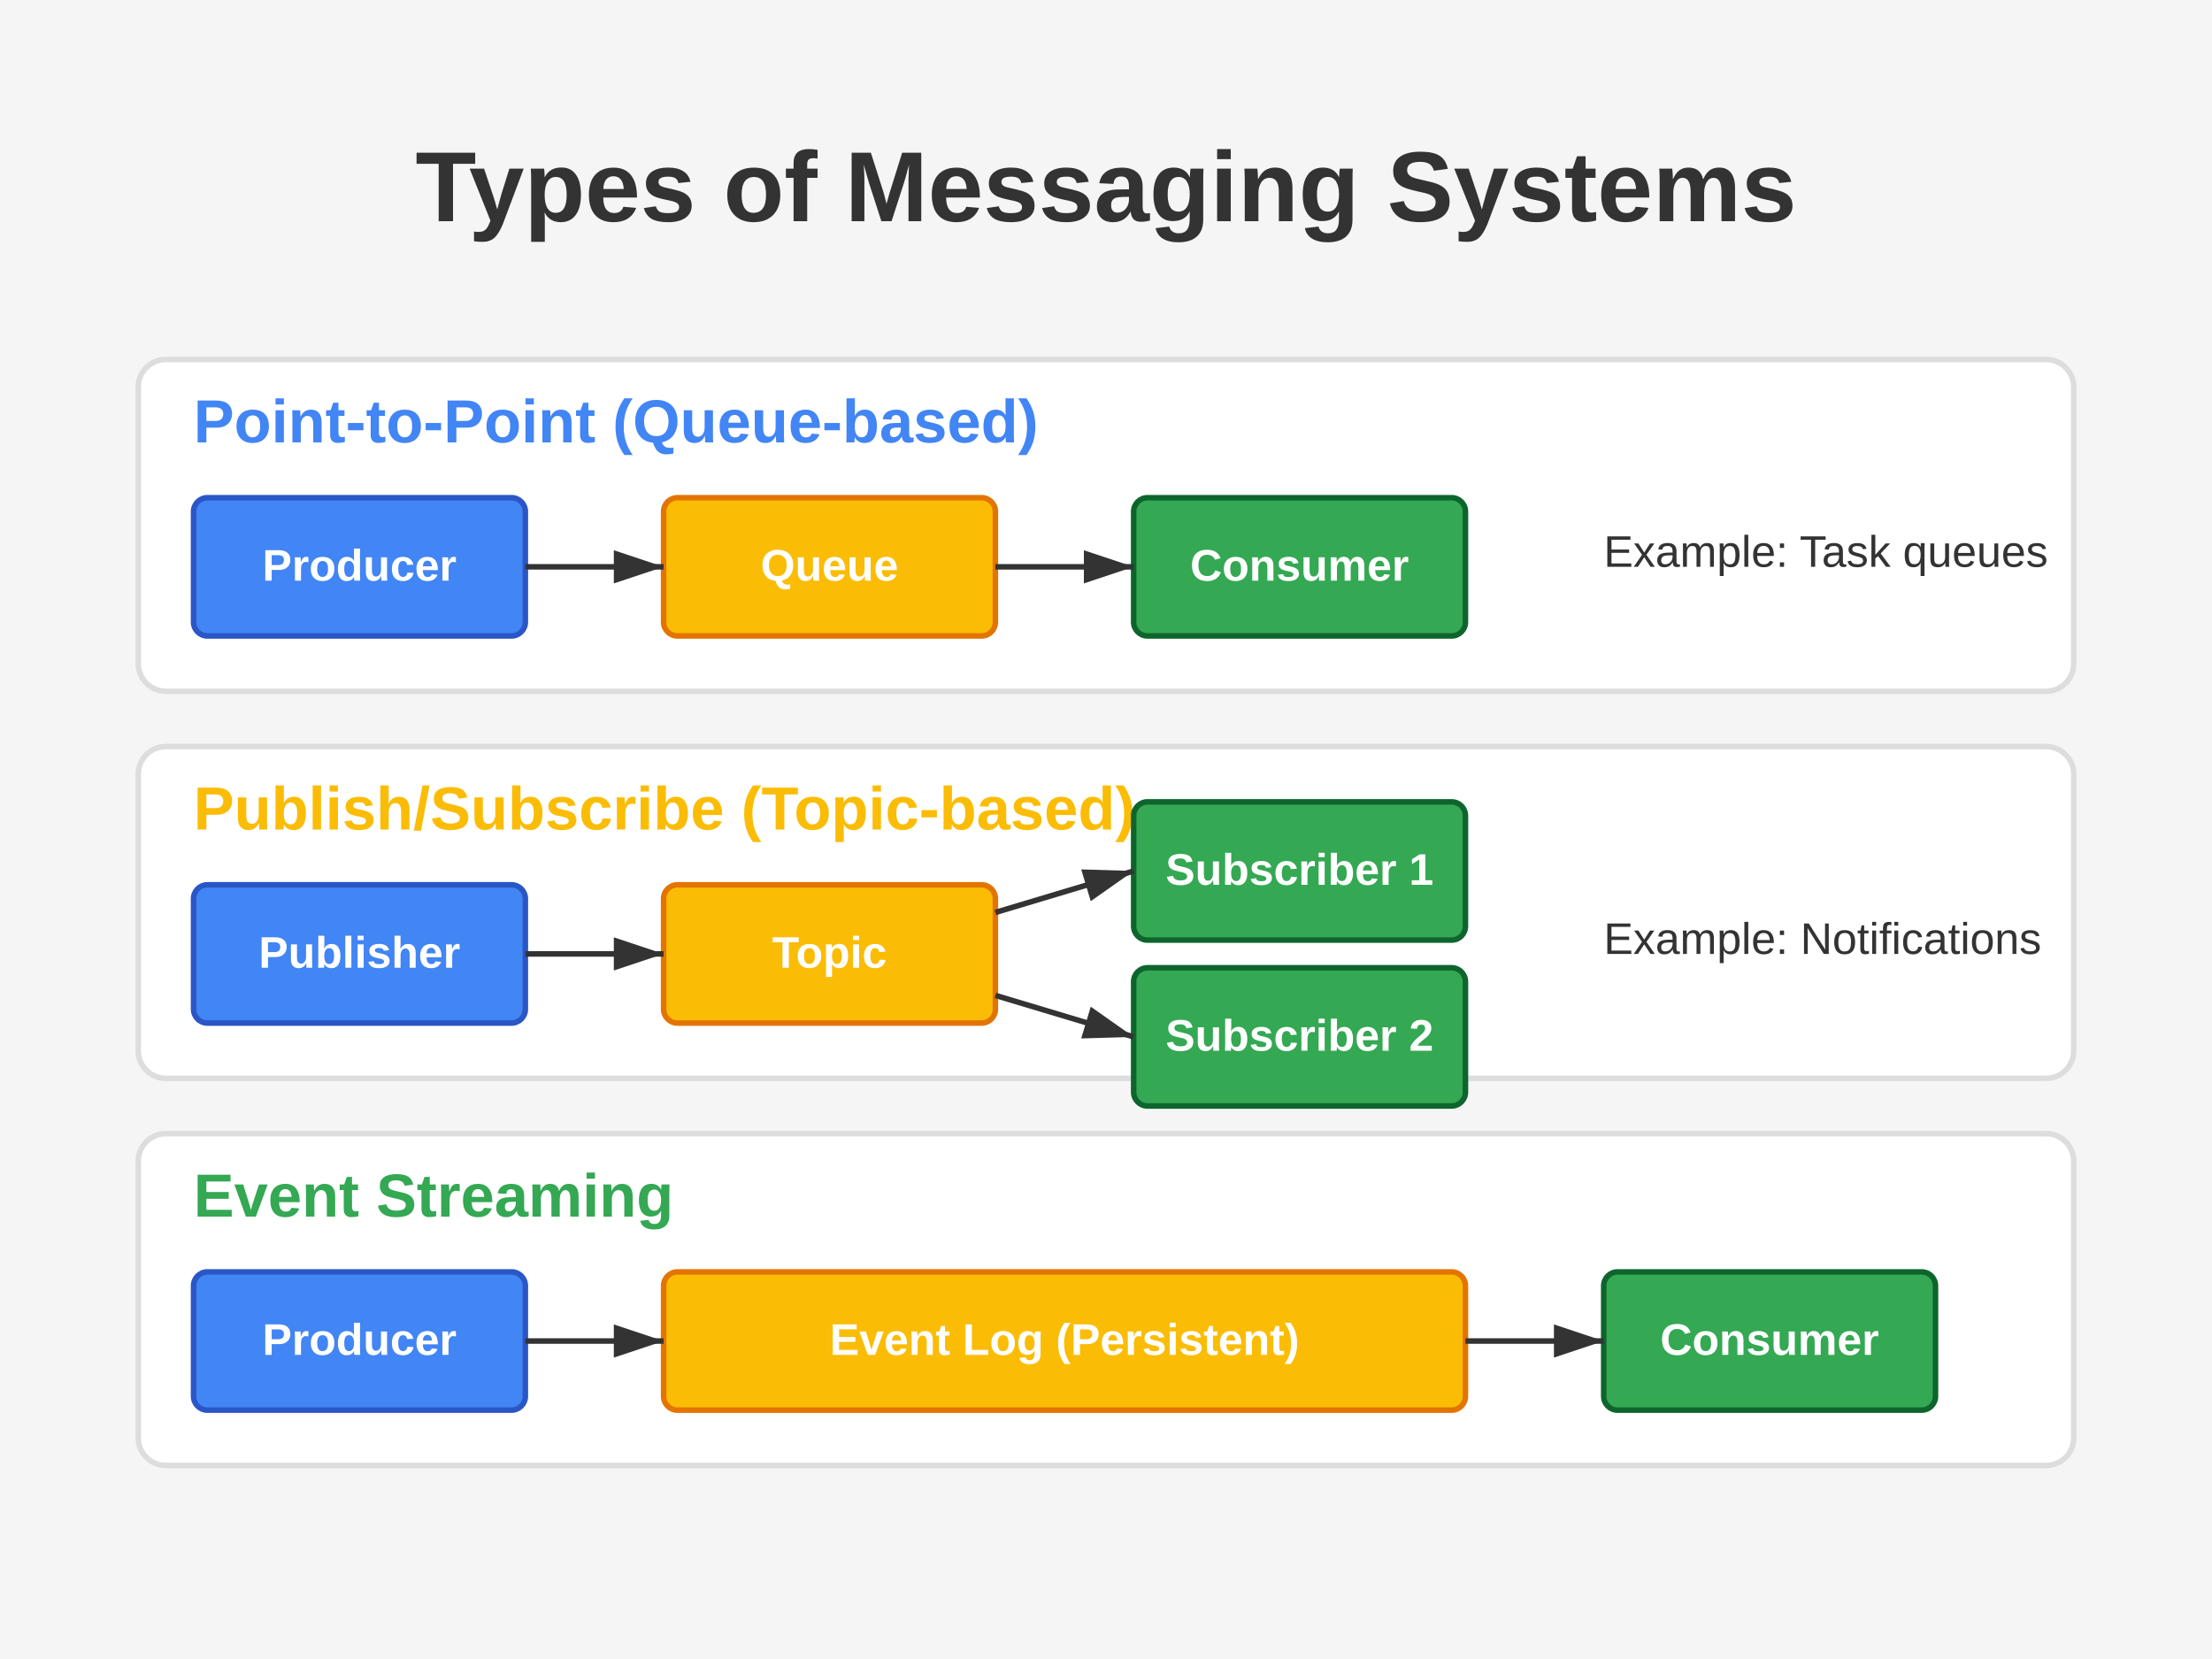
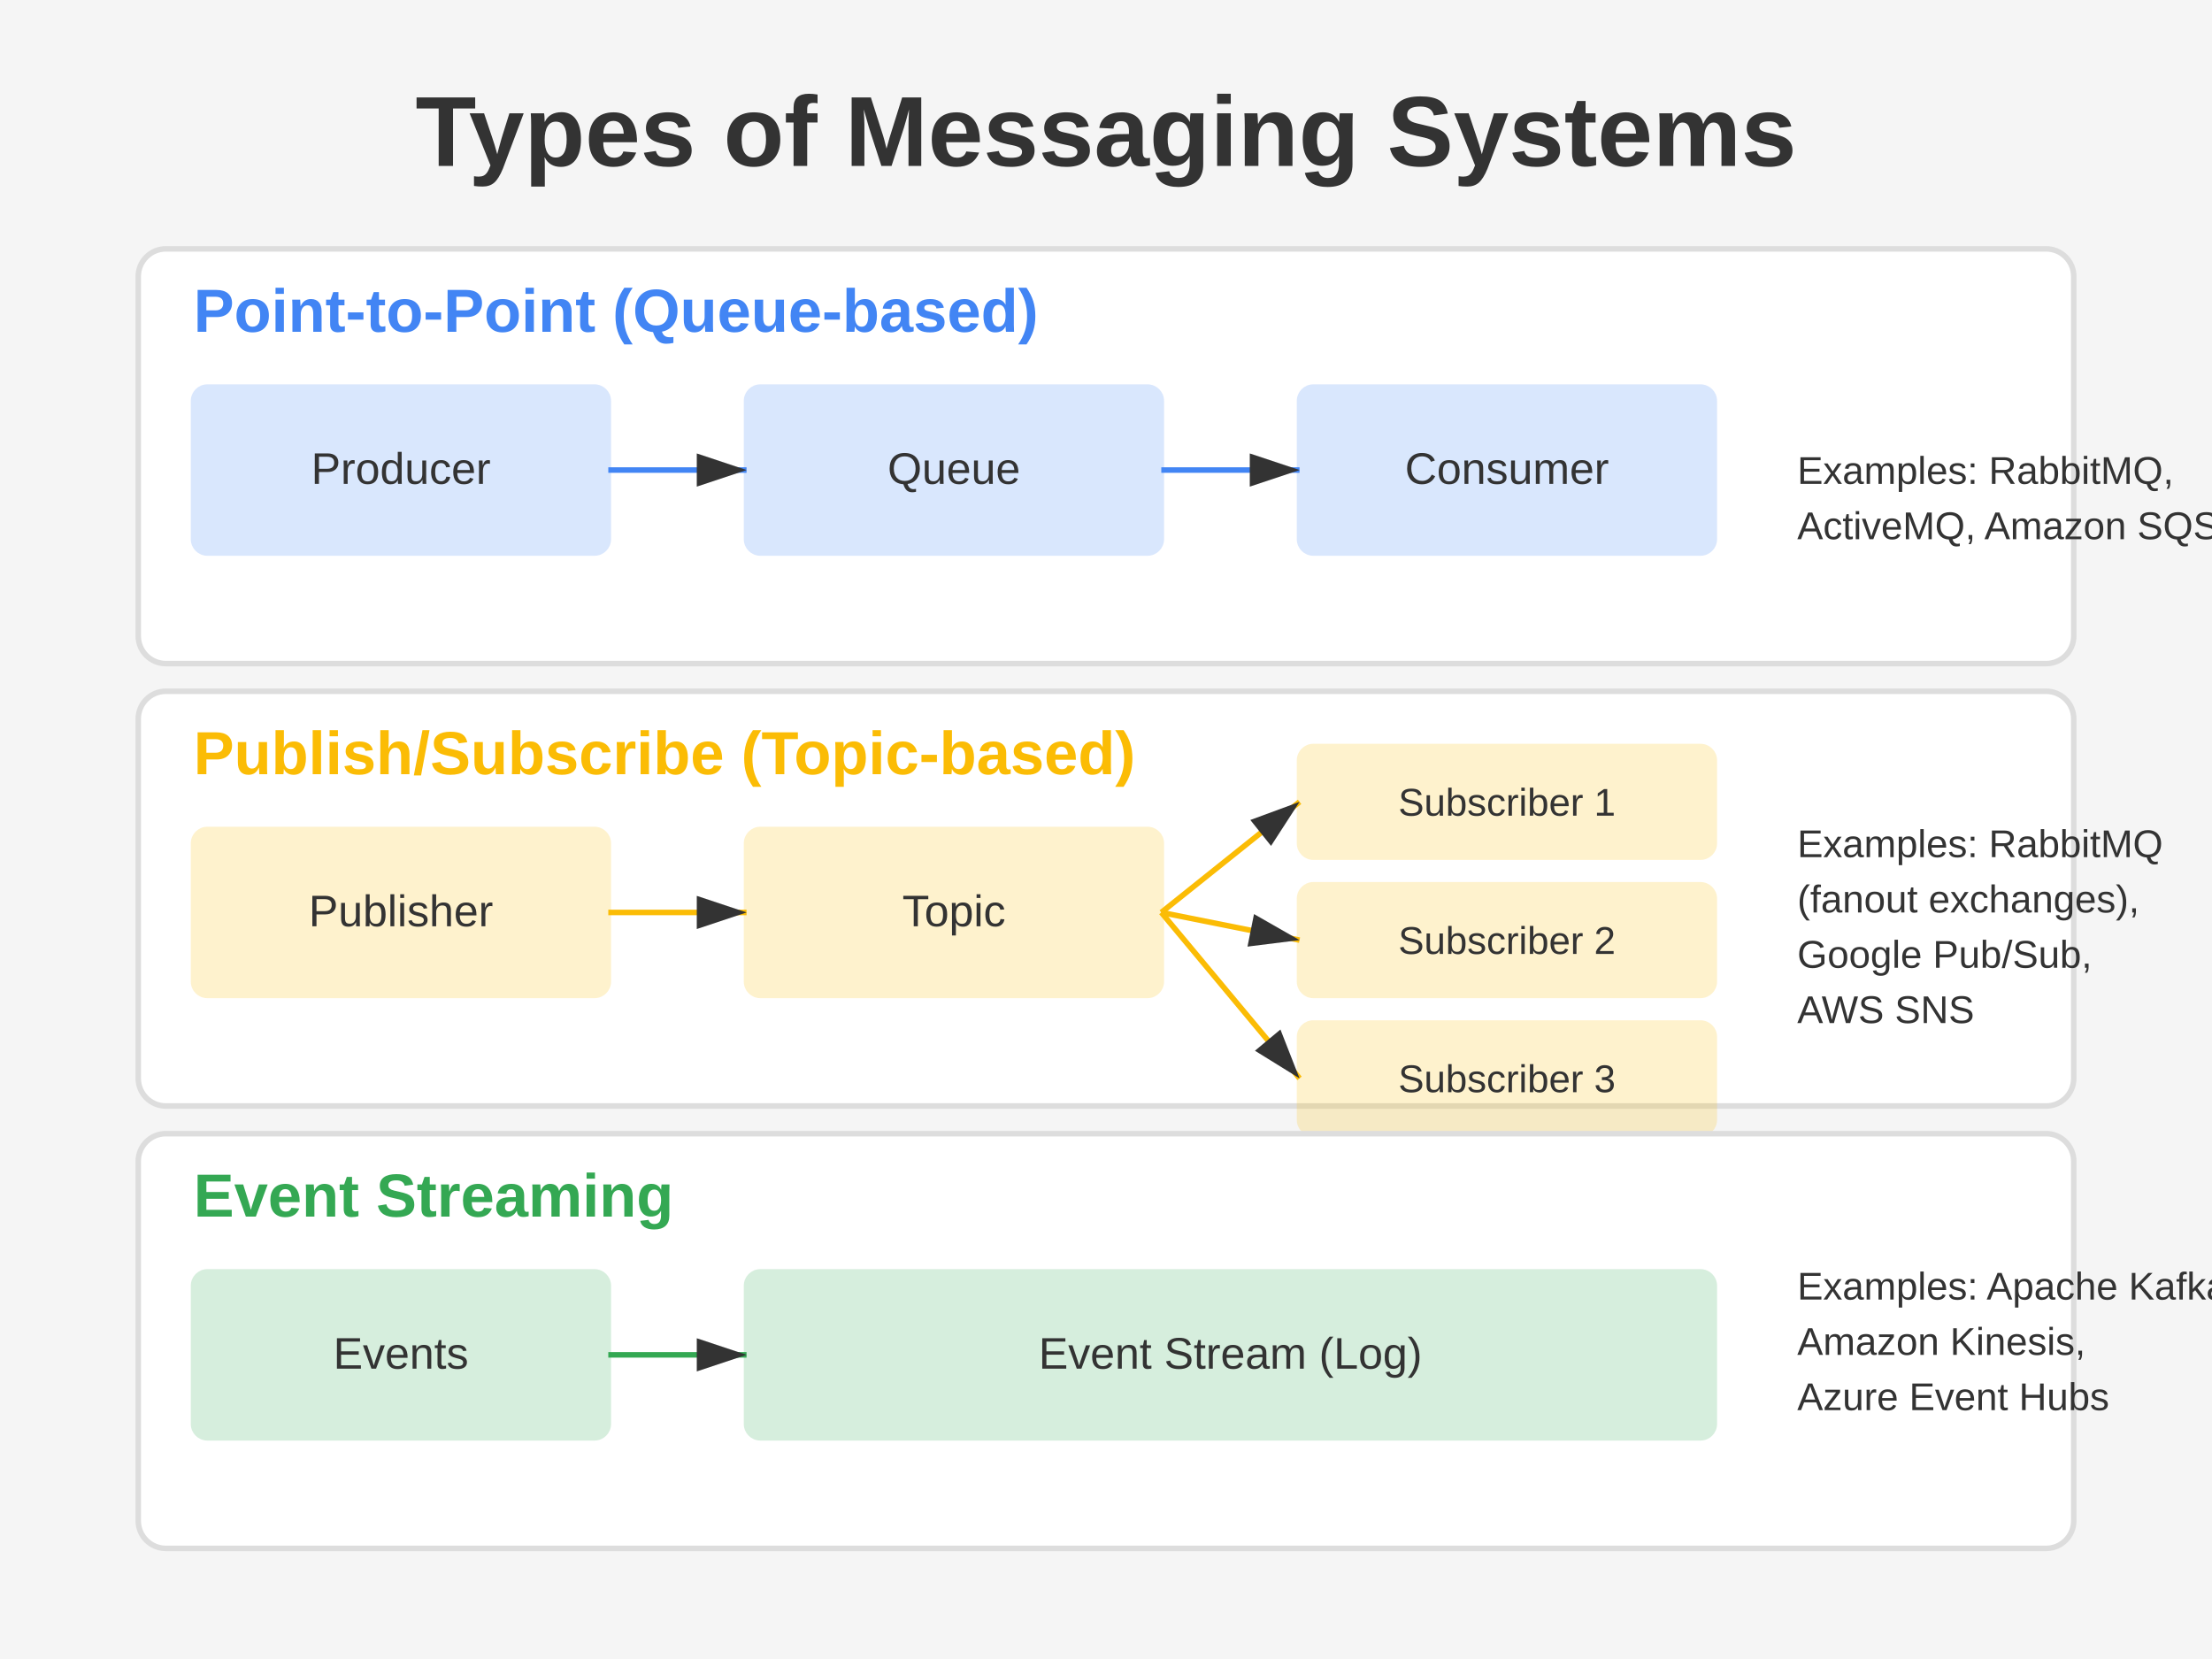
<svg xmlns="http://www.w3.org/2000/svg" width="800" height="600">
  <rect width="800" height="600" fill="#f5f5f5" />
-   <text x="400" y="80" font-family="Arial" font-size="36" font-weight="bold" text-anchor="middle" fill="#333">Types of Messaging Systems</text>
-   <rect x="50" y="130" width="700" height="120" rx="10" fill="white" stroke="#ddd" stroke-width="2" />
-   <text x="70" y="160" font-family="Arial" font-size="22" font-weight="bold" fill="#4285f4">Point-to-Point (Queue-based)</text>
-   <rect x="70" y="180" width="120" height="50" rx="5" fill="#4285f4" stroke="#2a56c6" stroke-width="2" />
-   <text x="130" y="210" font-family="Arial" font-size="16" font-weight="bold" text-anchor="middle" fill="white">Producer</text>
-   <rect x="240" y="180" width="120" height="50" rx="5" fill="#fbbc05" stroke="#e37400" stroke-width="2" />
-   <text x="300" y="210" font-family="Arial" font-size="16" font-weight="bold" text-anchor="middle" fill="white">Queue</text>
-   <rect x="410" y="180" width="120" height="50" rx="5" fill="#34a853" stroke="#0d652d" stroke-width="2" />
-   <text x="470" y="210" font-family="Arial" font-size="16" font-weight="bold" text-anchor="middle" fill="white">Consumer</text>
-   <path d="M 190,205 L 240,205" stroke="#333" stroke-width="2" fill="none" marker-end="url(#arrow)" />
-   <path d="M 360,205 L 410,205" stroke="#333" stroke-width="2" fill="none" marker-end="url(#arrow)" />
-   <text x="580" y="205" font-family="Arial" font-size="16" fill="#333">Example: Task queues</text>
-   <rect x="50" y="270" width="700" height="120" rx="10" fill="white" stroke="#ddd" stroke-width="2" />
-   <text x="70" y="300" font-family="Arial" font-size="22" font-weight="bold" fill="#fbbc05">Publish/Subscribe (Topic-based)</text>
-   <rect x="70" y="320" width="120" height="50" rx="5" fill="#4285f4" stroke="#2a56c6" stroke-width="2" />
-   <text x="130" y="350" font-family="Arial" font-size="16" font-weight="bold" text-anchor="middle" fill="white">Publisher</text>
-   <rect x="240" y="320" width="120" height="50" rx="5" fill="#fbbc05" stroke="#e37400" stroke-width="2" />
-   <text x="300" y="350" font-family="Arial" font-size="16" font-weight="bold" text-anchor="middle" fill="white">Topic</text>
-   <rect x="410" y="290" width="120" height="50" rx="5" fill="#34a853" stroke="#0d652d" stroke-width="2" />
-   <text x="470" y="320" font-family="Arial" font-size="16" font-weight="bold" text-anchor="middle" fill="white">Subscriber 1</text>
-   <rect x="410" y="350" width="120" height="50" rx="5" fill="#34a853" stroke="#0d652d" stroke-width="2" />
-   <text x="470" y="380" font-family="Arial" font-size="16" font-weight="bold" text-anchor="middle" fill="white">Subscriber 2</text>
-   <path d="M 190,345 L 240,345" stroke="#333" stroke-width="2" fill="none" marker-end="url(#arrow)" />
-   <path d="M 360,330 L 410,315" stroke="#333" stroke-width="2" fill="none" marker-end="url(#arrow)" />
-   <path d="M 360,360 L 410,375" stroke="#333" stroke-width="2" fill="none" marker-end="url(#arrow)" />
-   <text x="580" y="345" font-family="Arial" font-size="16" fill="#333">Example: Notifications</text>
-   <rect x="50" y="410" width="700" height="120" rx="10" fill="white" stroke="#ddd" stroke-width="2" />
+   <text x="400" y="60" font-family="Arial" font-size="36" font-weight="bold" text-anchor="middle" fill="#333">Types of Messaging Systems</text>
+   <rect x="50" y="90" width="700" height="150" rx="10" fill="white" stroke="#ddd" stroke-width="2" />
+   <text x="70" y="120" font-family="Arial" font-size="22" font-weight="bold" fill="#4285f4">Point-to-Point (Queue-based)</text>
+   <rect x="70" y="140" width="150" height="60" rx="5" fill="#4285f4" opacity="0.2" stroke="#4285f4" stroke-width="2" />
+   <text x="145" y="175" font-family="Arial" font-size="16" text-anchor="middle" fill="#333">Producer</text>
+   <rect x="270" y="140" width="150" height="60" rx="5" fill="#4285f4" opacity="0.2" stroke="#4285f4" stroke-width="2" />
+   <text x="345" y="175" font-family="Arial" font-size="16" text-anchor="middle" fill="#333">Queue</text>
+   <rect x="470" y="140" width="150" height="60" rx="5" fill="#4285f4" opacity="0.2" stroke="#4285f4" stroke-width="2" />
+   <text x="545" y="175" font-family="Arial" font-size="16" text-anchor="middle" fill="#333">Consumer</text>
+   <path d="M 220,170 L 270,170" stroke="#4285f4" stroke-width="2" fill="none" marker-end="url(#arrow)" />
+   <path d="M 420,170 L 470,170" stroke="#4285f4" stroke-width="2" fill="none" marker-end="url(#arrow)" />
+   <text x="650" y="175" font-family="Arial" font-size="14" fill="#333">Examples: RabbitMQ,</text>
+   <text x="650" y="195" font-family="Arial" font-size="14" fill="#333">ActiveMQ, Amazon SQS</text>
+   <rect x="50" y="250" width="700" height="150" rx="10" fill="white" stroke="#ddd" stroke-width="2" />
+   <text x="70" y="280" font-family="Arial" font-size="22" font-weight="bold" fill="#fbbc05">Publish/Subscribe (Topic-based)</text>
+   <rect x="70" y="300" width="150" height="60" rx="5" fill="#fbbc05" opacity="0.2" stroke="#fbbc05" stroke-width="2" />
+   <text x="145" y="335" font-family="Arial" font-size="16" text-anchor="middle" fill="#333">Publisher</text>
+   <rect x="270" y="300" width="150" height="60" rx="5" fill="#fbbc05" opacity="0.2" stroke="#fbbc05" stroke-width="2" />
+   <text x="345" y="335" font-family="Arial" font-size="16" text-anchor="middle" fill="#333">Topic</text>
+   <rect x="470" y="270" width="150" height="40" rx="5" fill="#fbbc05" opacity="0.2" stroke="#fbbc05" stroke-width="2" />
+   <text x="545" y="295" font-family="Arial" font-size="14" text-anchor="middle" fill="#333">Subscriber 1</text>
+   <rect x="470" y="320" width="150" height="40" rx="5" fill="#fbbc05" opacity="0.2" stroke="#fbbc05" stroke-width="2" />
+   <text x="545" y="345" font-family="Arial" font-size="14" text-anchor="middle" fill="#333">Subscriber 2</text>
+   <rect x="470" y="370" width="150" height="40" rx="5" fill="#fbbc05" opacity="0.2" stroke="#fbbc05" stroke-width="2" />
+   <text x="545" y="395" font-family="Arial" font-size="14" text-anchor="middle" fill="#333">Subscriber 3</text>
+   <path d="M 220,330 L 270,330" stroke="#fbbc05" stroke-width="2" fill="none" marker-end="url(#arrow)" />
+   <path d="M 420,330 L 470,290" stroke="#fbbc05" stroke-width="2" fill="none" marker-end="url(#arrow)" />
+   <path d="M 420,330 L 470,340" stroke="#fbbc05" stroke-width="2" fill="none" marker-end="url(#arrow)" />
+   <path d="M 420,330 L 470,390" stroke="#fbbc05" stroke-width="2" fill="none" marker-end="url(#arrow)" />
+   <text x="650" y="310" font-family="Arial" font-size="14" fill="#333">Examples: RabbitMQ</text>
+   <text x="650" y="330" font-family="Arial" font-size="14" fill="#333">(fanout exchanges),</text>
+   <text x="650" y="350" font-family="Arial" font-size="14" fill="#333">Google Pub/Sub,</text>
+   <text x="650" y="370" font-family="Arial" font-size="14" fill="#333">AWS SNS</text>
+   <rect x="50" y="410" width="700" height="150" rx="10" fill="white" stroke="#ddd" stroke-width="2" />
  <text x="70" y="440" font-family="Arial" font-size="22" font-weight="bold" fill="#34a853">Event Streaming</text>
-   <rect x="70" y="460" width="120" height="50" rx="5" fill="#4285f4" stroke="#2a56c6" stroke-width="2" />
-   <text x="130" y="490" font-family="Arial" font-size="16" font-weight="bold" text-anchor="middle" fill="white">Producer</text>
-   <rect x="240" y="460" width="290" height="50" rx="5" fill="#fbbc05" stroke="#e37400" stroke-width="2" />
-   <text x="385" y="490" font-family="Arial" font-size="16" font-weight="bold" text-anchor="middle" fill="white">Event Log (Persistent)</text>
-   <rect x="580" y="460" width="120" height="50" rx="5" fill="#34a853" stroke="#0d652d" stroke-width="2" />
-   <text x="640" y="490" font-family="Arial" font-size="16" font-weight="bold" text-anchor="middle" fill="white">Consumer</text>
-   <path d="M 190,485 L 240,485" stroke="#333" stroke-width="2" fill="none" marker-end="url(#arrow)" />
-   <path d="M 530,485 L 580,485" stroke="#333" stroke-width="2" fill="none" marker-end="url(#arrow)" />
+   <rect x="70" y="460" width="150" height="60" rx="5" fill="#34a853" opacity="0.2" stroke="#34a853" stroke-width="2" />
+   <text x="145" y="495" font-family="Arial" font-size="16" text-anchor="middle" fill="#333">Events</text>
+   <rect x="270" y="460" width="350" height="60" rx="5" fill="#34a853" opacity="0.2" stroke="#34a853" stroke-width="2" />
+   <text x="445" y="495" font-family="Arial" font-size="16" text-anchor="middle" fill="#333">Event Stream (Log)</text>
+   <path d="M 220,490 L 270,490" stroke="#34a853" stroke-width="2" fill="none" marker-end="url(#arrow)" />
+   <text x="650" y="470" font-family="Arial" font-size="14" fill="#333">Examples: Apache Kafka,</text>
+   <text x="650" y="490" font-family="Arial" font-size="14" fill="#333">Amazon Kinesis,</text>
+   <text x="650" y="510" font-family="Arial" font-size="14" fill="#333">Azure Event Hubs</text>
  <defs>
    <marker id="arrow" markerWidth="10" markerHeight="10" refX="9" refY="3" orient="auto" markerUnits="strokeWidth">
      <path d="M0,0 L0,6 L9,3 z" fill="#333" />
    </marker>
  </defs>
</svg>
